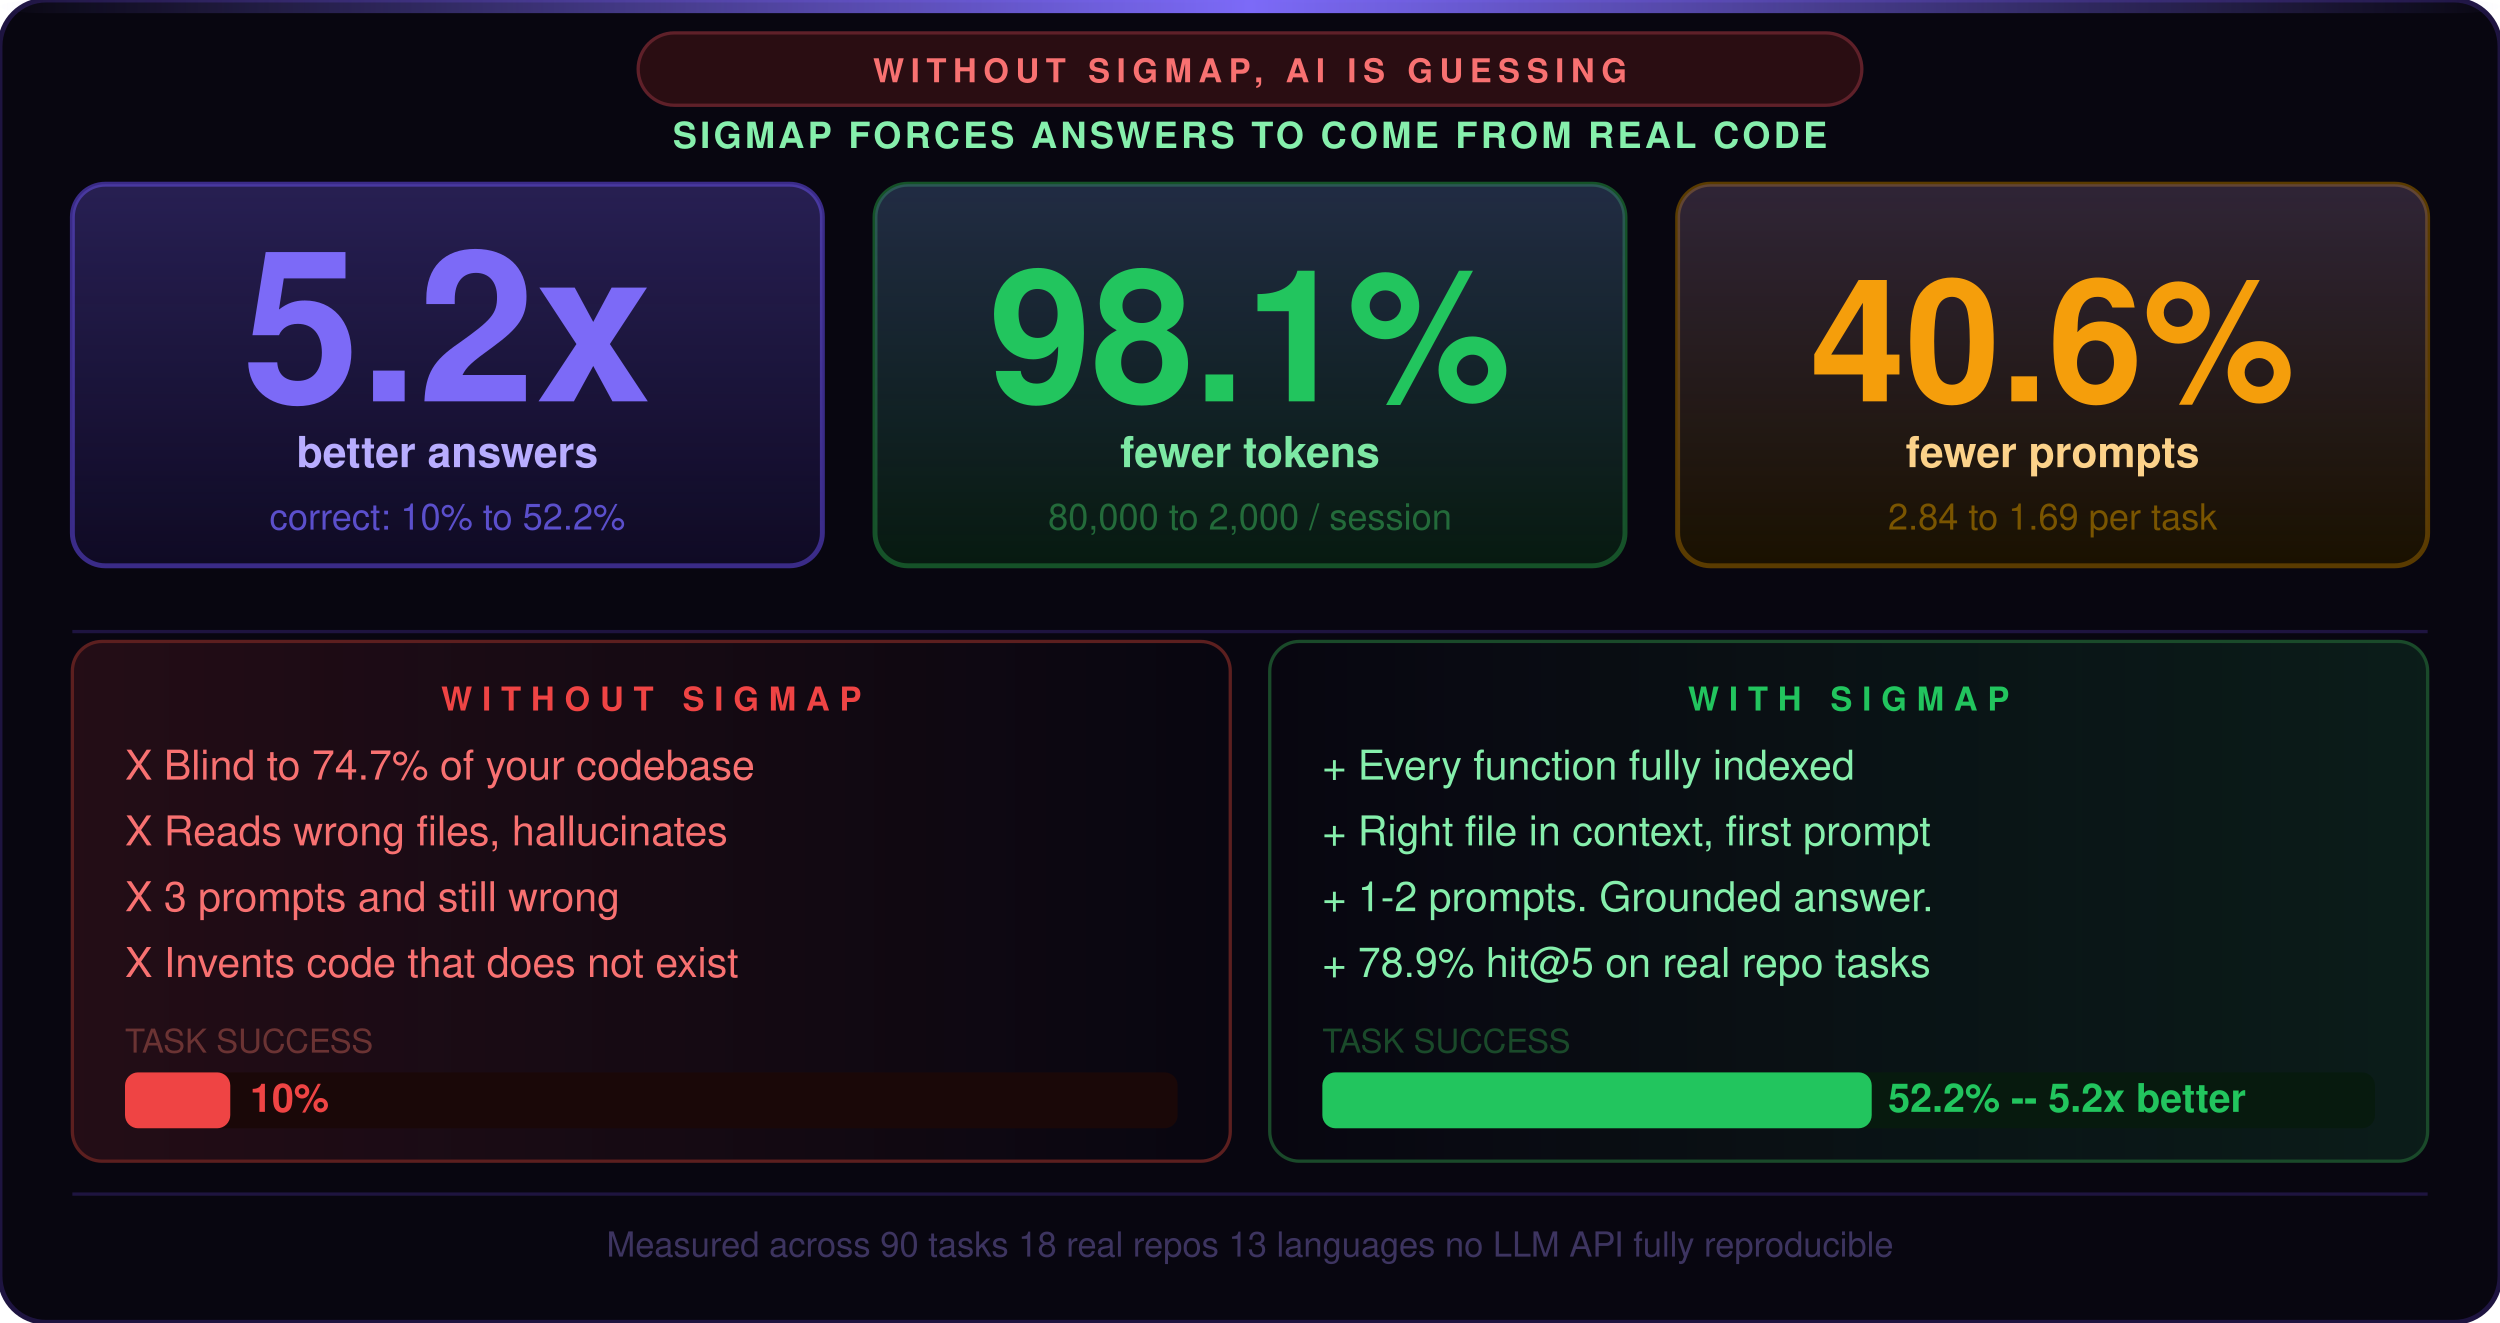
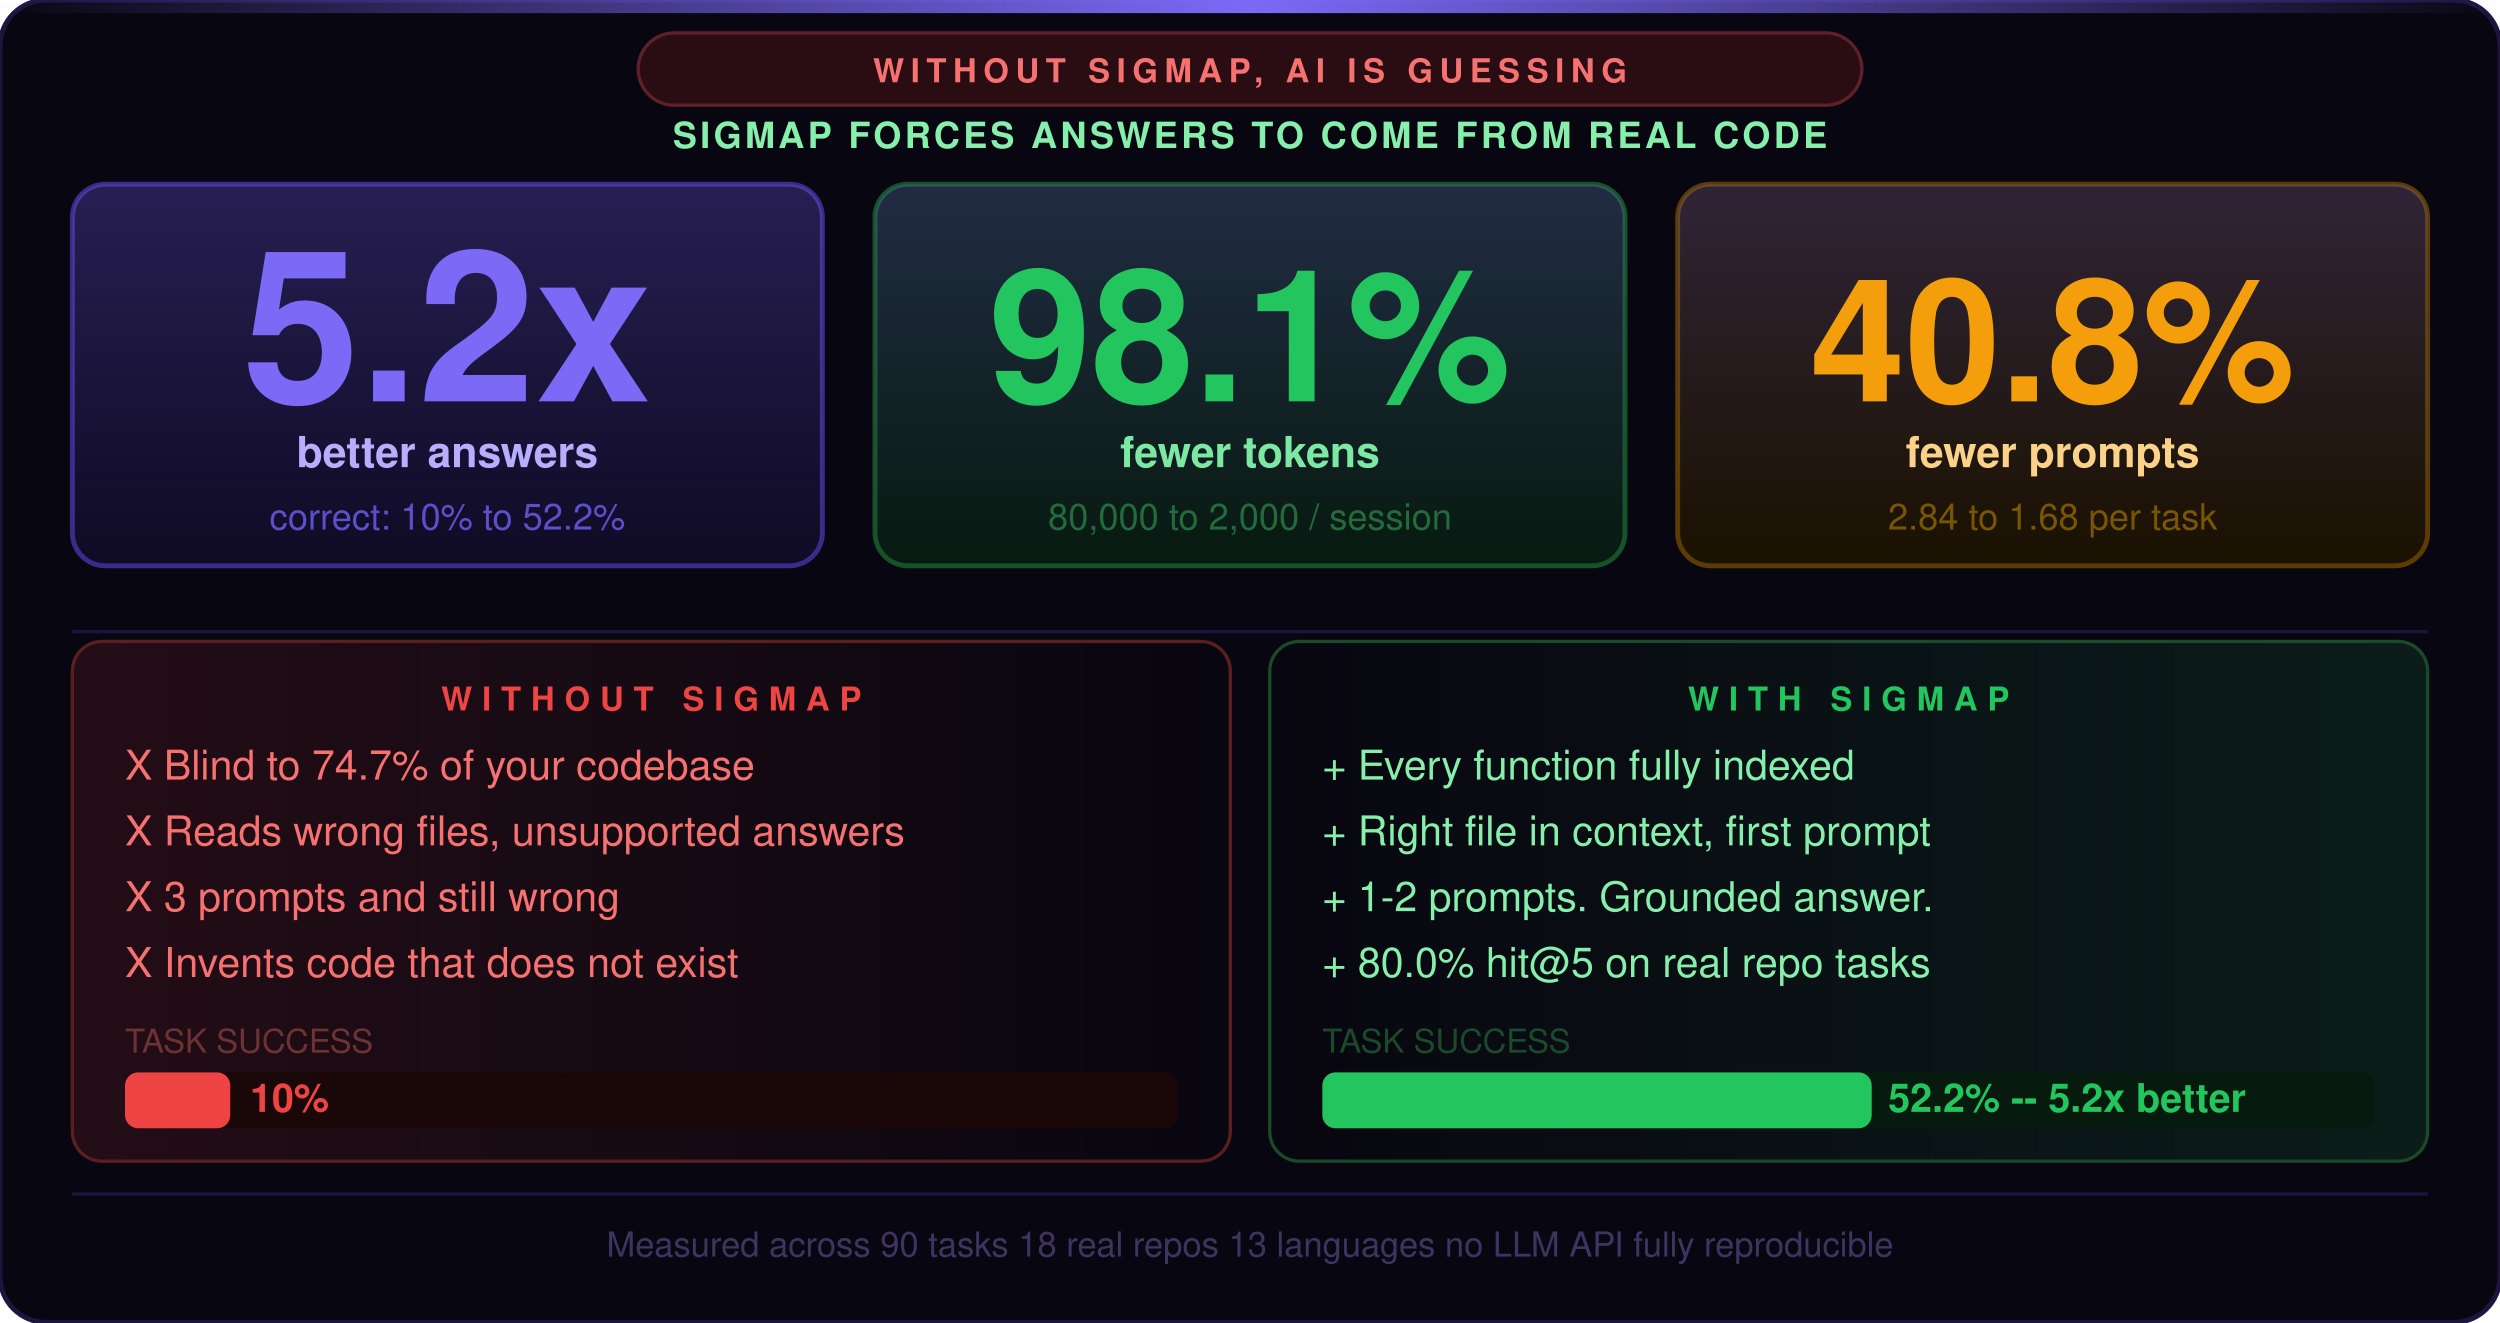
<svg xmlns="http://www.w3.org/2000/svg" viewBox="0 0 760 402" width="760" height="402" font-family="-apple-system,BlinkMacSystemFont,'Segoe UI',Helvetica,Arial,sans-serif">
  <rect width="760" height="402" fill="#080610" rx="14" />
  <rect width="760" height="402" fill="none" stroke="#1e1440" stroke-width="1.5" rx="14" />
  <defs>
    <linearGradient id="topglow" x1="0" x2="1" y1="0" y2="0">
      <stop offset="0%" stop-color="#7c6af7" stop-opacity="0" />
      <stop offset="50%" stop-color="#7c6af7" stop-opacity="1" />
      <stop offset="100%" stop-color="#7c6af7" stop-opacity="0" />
    </linearGradient>
    <linearGradient id="cardglow" x1="0" x2="0" y1="0" y2="1">
      <stop offset="0%" stop-color="#7c6af7" stop-opacity="0.22" />
      <stop offset="100%" stop-color="#7c6af7" stop-opacity="0" />
    </linearGradient>
    <linearGradient id="redglow" x1="0" x2="1" y1="0" y2="0">
      <stop offset="0%" stop-color="#ef4444" stop-opacity="0.12" />
      <stop offset="100%" stop-color="#ef4444" stop-opacity="0" />
    </linearGradient>
    <linearGradient id="greenglow" x1="0" x2="1" y1="0" y2="0">
      <stop offset="0%" stop-color="#22c55e" stop-opacity="0" />
      <stop offset="100%" stop-color="#22c55e" stop-opacity="0.12" />
    </linearGradient>
  </defs>
  <rect x="0" y="0" width="760" height="4" fill="url(#topglow)" rx="14" />
  <rect x="194" y="10" width="372" height="22" rx="11" fill="#2a0d12" stroke="#5f2029" stroke-width="1" />
  <text x="380" y="25" text-anchor="middle" font-size="10" font-weight="800" letter-spacing="2" fill="#f87171">WITHOUT SIGMAP, AI IS GUESSING</text>
  <text x="380" y="45" text-anchor="middle" font-size="11" font-weight="700" letter-spacing="1" fill="#86efac">SIGMAP FORCES ANSWERS TO COME FROM REAL CODE</text>
  <rect x="22" y="56" width="228" height="116" rx="10" fill="#0f0a24" stroke="#3a2b88" stroke-width="1.5" />
  <rect x="22" y="56" width="228" height="116" rx="10" fill="url(#cardglow)" />
  <text x="136" y="122" text-anchor="middle" font-size="64" font-weight="900" fill="#7c6af7">5.2x</text>
  <text x="136" y="142" text-anchor="middle" font-size="13" font-weight="700" fill="#b8adff">better answers</text>
  <text x="136" y="161" text-anchor="middle" font-size="11" fill="#5b4fcc">correct: 10% to 52.2%</text>
  <rect x="266" y="56" width="228" height="116" rx="10" fill="#071a10" stroke="#155228" stroke-width="1.5" />
  <rect x="266" y="56" width="228" height="116" rx="10" fill="url(#cardglow)" />
  <text x="380" y="122" text-anchor="middle" font-size="56" font-weight="900" fill="#22c55e">98.1%</text>
  <text x="380" y="142" text-anchor="middle" font-size="13" font-weight="700" fill="#7de8a4">fewer tokens</text>
  <text x="380" y="161" text-anchor="middle" font-size="11" fill="#236b3a">80,000 to 2,000 / session</text>
  <rect x="510" y="56" width="228" height="116" rx="10" fill="#1a1100" stroke="#5a3b00" stroke-width="1.5" />
  <rect x="510" y="56" width="228" height="116" rx="10" fill="url(#cardglow)" />
-   <text x="624" y="122" text-anchor="middle" font-size="52" font-weight="900" fill="#f59e0b">40.6%</text>
+   <text x="624" y="122" text-anchor="middle" font-size="52" font-weight="900" fill="#f59e0b">40.8%</text>
  <text x="624" y="142" text-anchor="middle" font-size="13" font-weight="700" fill="#fcd28a">fewer prompts</text>
-   <text x="624" y="161" text-anchor="middle" font-size="11" fill="#7a5500">2.84 to 1.69 per task</text>
+   <text x="624" y="161" text-anchor="middle" font-size="11" fill="#7a5500">2.84 to 1.68 per task</text>
  <line x1="22" y1="192" x2="738" y2="192" stroke="#1e1440" stroke-width="1" />
  <rect x="22" y="195" width="352" height="158" rx="9" fill="url(#redglow)" />
  <rect x="22" y="195" width="352" height="158" rx="9" fill="none" stroke="#5c1f1f" stroke-width="1" />
  <text x="198" y="216" text-anchor="middle" font-size="10" font-weight="800" letter-spacing="3" fill="#ef4444">WITHOUT SIGMAP</text>
  <text x="38" y="237" font-size="12.5" fill="#f87171">X  Blind to 74.7% of your codebase</text>
-   <text x="38" y="257" font-size="12.5" fill="#f87171">X  Reads wrong files, hallucinates</text>
+   <text x="38" y="257" font-size="12.5" fill="#f87171">X  Reads wrong files, unsupported answers</text>
  <text x="38" y="277" font-size="12.5" fill="#f87171">X  3 prompts and still wrong</text>
  <text x="38" y="297" font-size="12.5" fill="#f87171">X  Invents code that does not exist</text>
  <text x="38" y="320" font-size="10" fill="#6b3333">TASK SUCCESS</text>
  <rect x="38" y="326" width="320" height="17" fill="#1a0808" rx="4" />
  <rect x="38" y="326" width="32" height="17" fill="#ef4444" rx="4" />
  <text x="76" y="338" font-size="12" font-weight="800" fill="#ef4444">10%</text>
  <rect x="386" y="195" width="352" height="158" rx="9" fill="url(#greenglow)" />
  <rect x="386" y="195" width="352" height="158" rx="9" fill="none" stroke="#1a4a2a" stroke-width="1" />
  <text x="562" y="216" text-anchor="middle" font-size="10" font-weight="800" letter-spacing="3" fill="#22c55e">WITH SIGMAP</text>
  <text x="402" y="237" font-size="12.5" fill="#86efac">+  Every function fully indexed</text>
  <text x="402" y="257" font-size="12.5" fill="#86efac">+  Right file in context, first prompt</text>
  <text x="402" y="277" font-size="12.5" fill="#86efac">+  1-2 prompts. Grounded answer.</text>
-   <text x="402" y="297" font-size="12.5" fill="#86efac">+  78.9% hit@5 on real repo tasks</text>
+   <text x="402" y="297" font-size="12.5" fill="#86efac">+  80.0% hit@5 on real repo tasks</text>
  <text x="402" y="320" font-size="10" fill="#1a4a2a">TASK SUCCESS</text>
  <rect x="402" y="326" width="320" height="17" fill="#071a0e" rx="4" />
  <rect x="402" y="326" width="167" height="17" fill="#22c55e" rx="4" />
  <text x="574" y="338" font-size="12" font-weight="800" fill="#22c55e">52.2% -- 5.2x better</text>
  <line x1="22" y1="363" x2="738" y2="363" stroke="#1e1440" stroke-width="1" />
  <text x="380" y="382" text-anchor="middle" font-size="10.5" fill="#3d3460">Measured across 90 tasks  18 real repos  13 languages  no LLM API  fully reproducible</text>
</svg>
